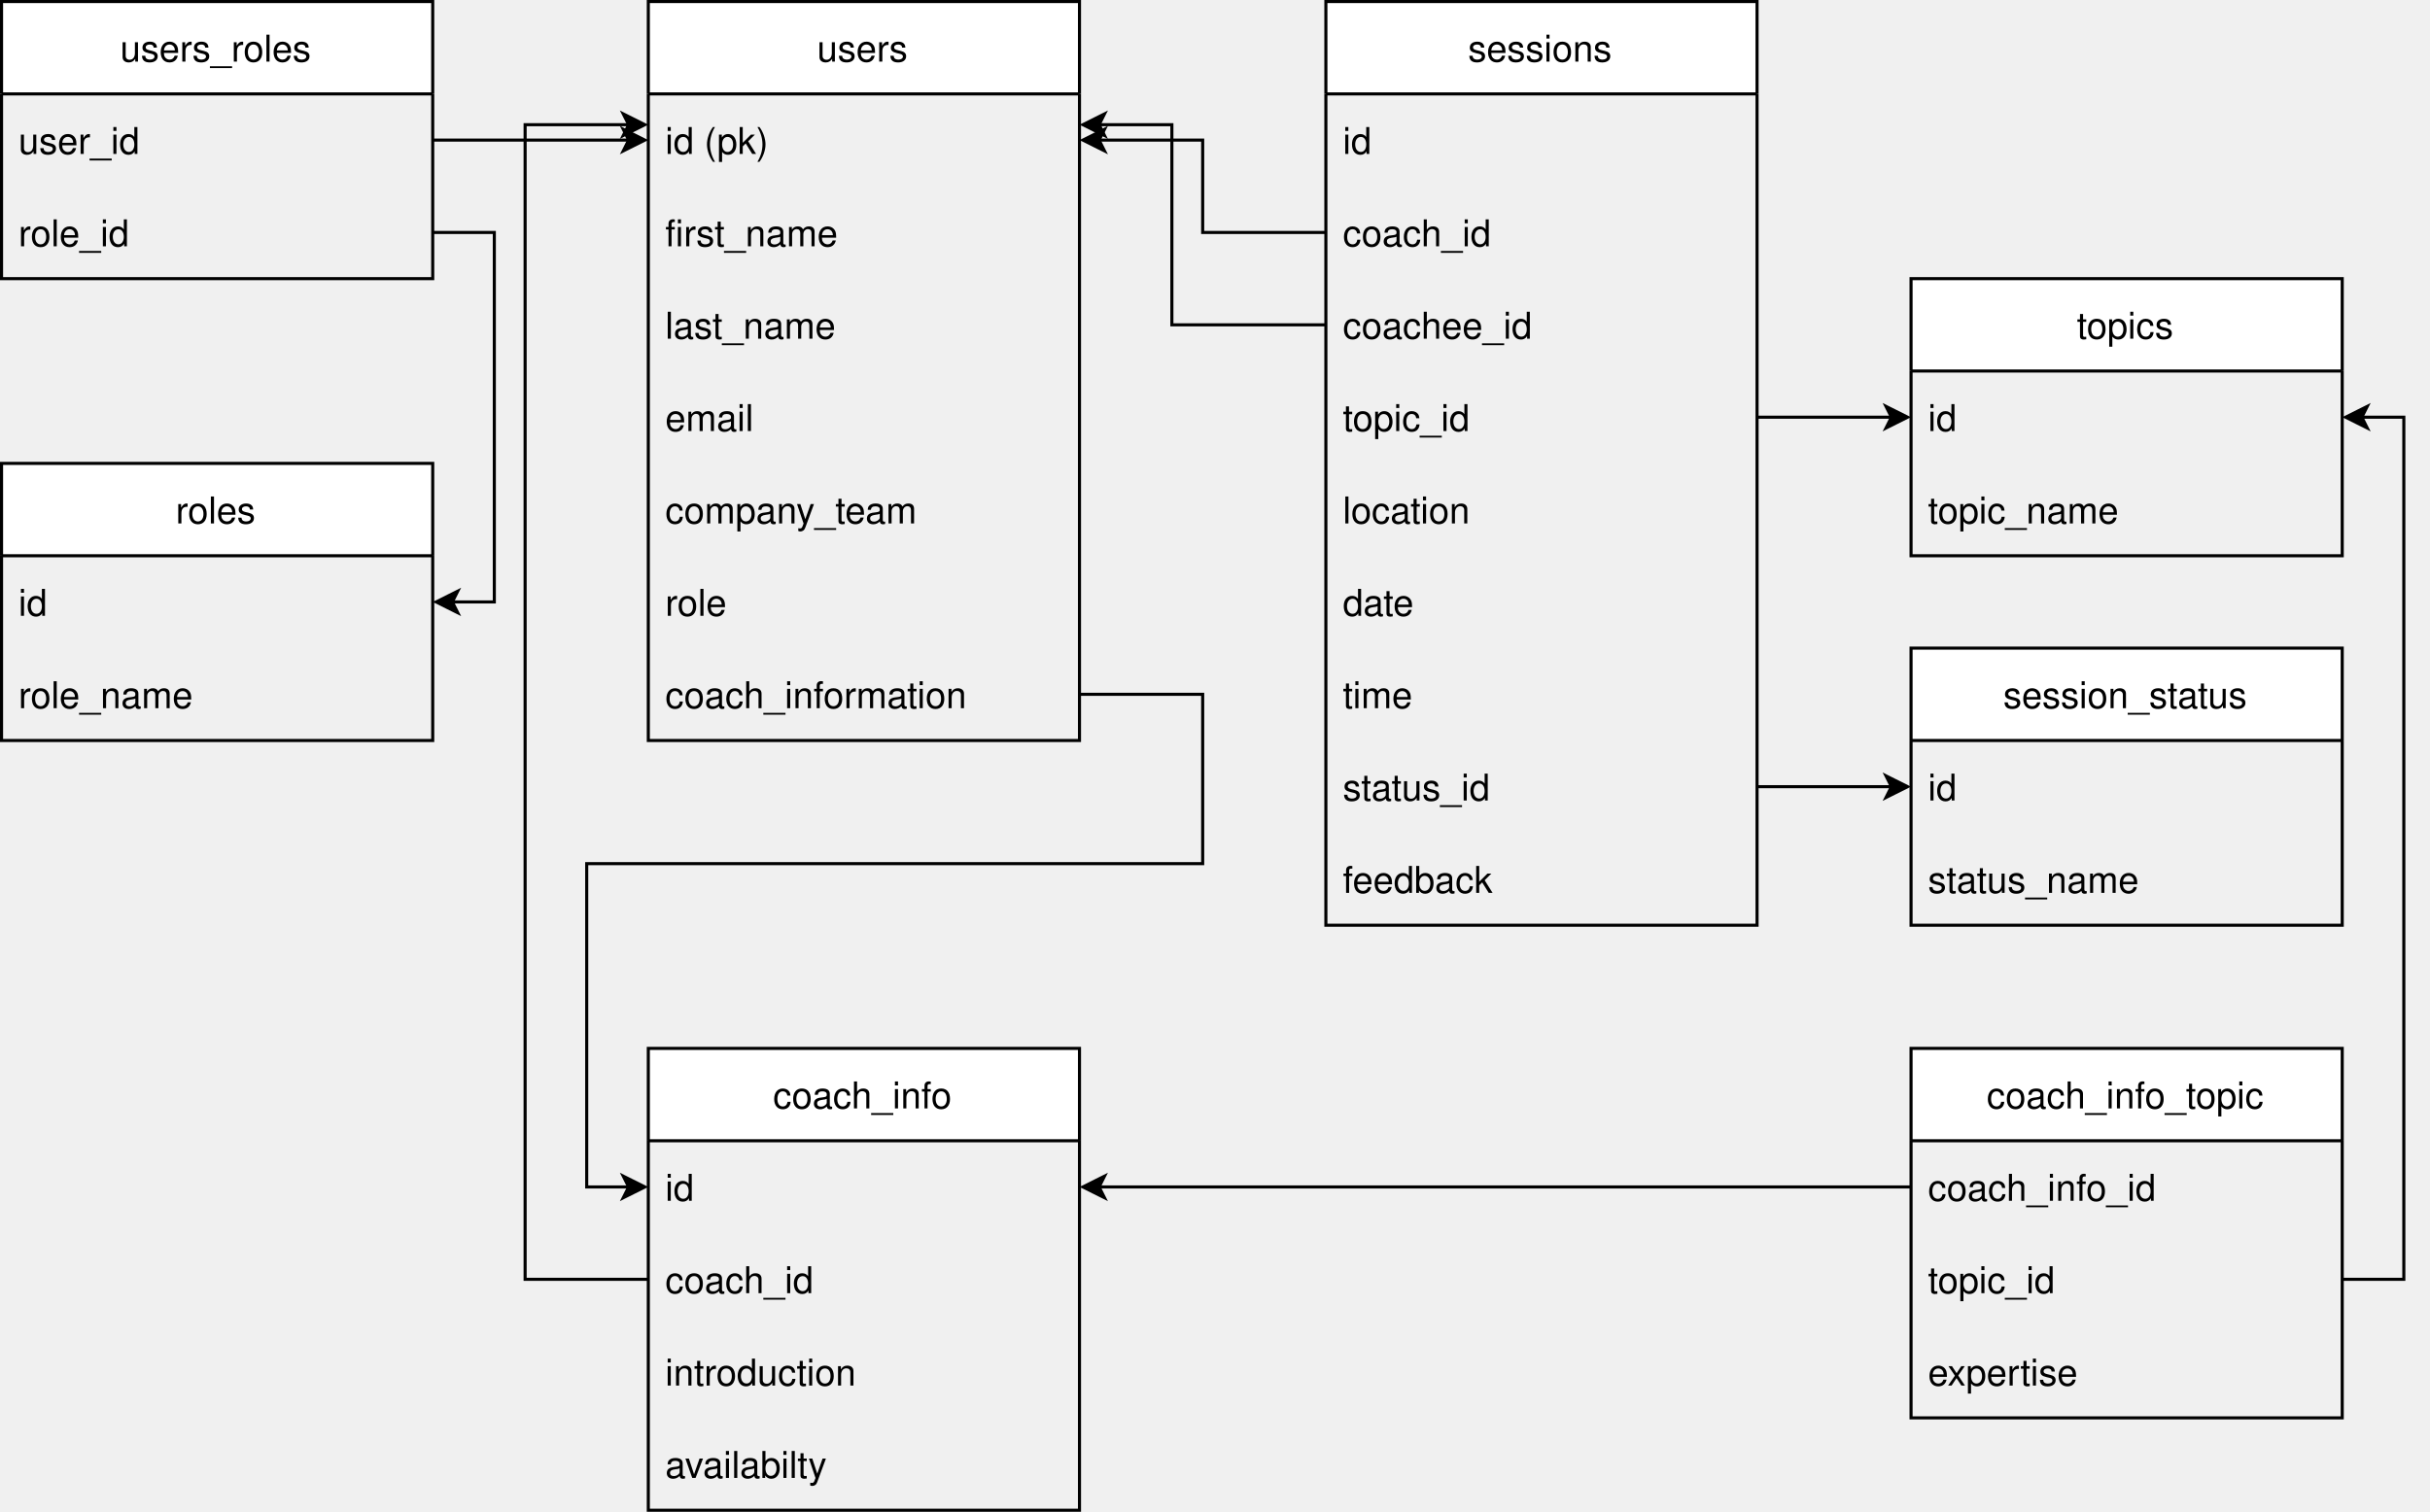
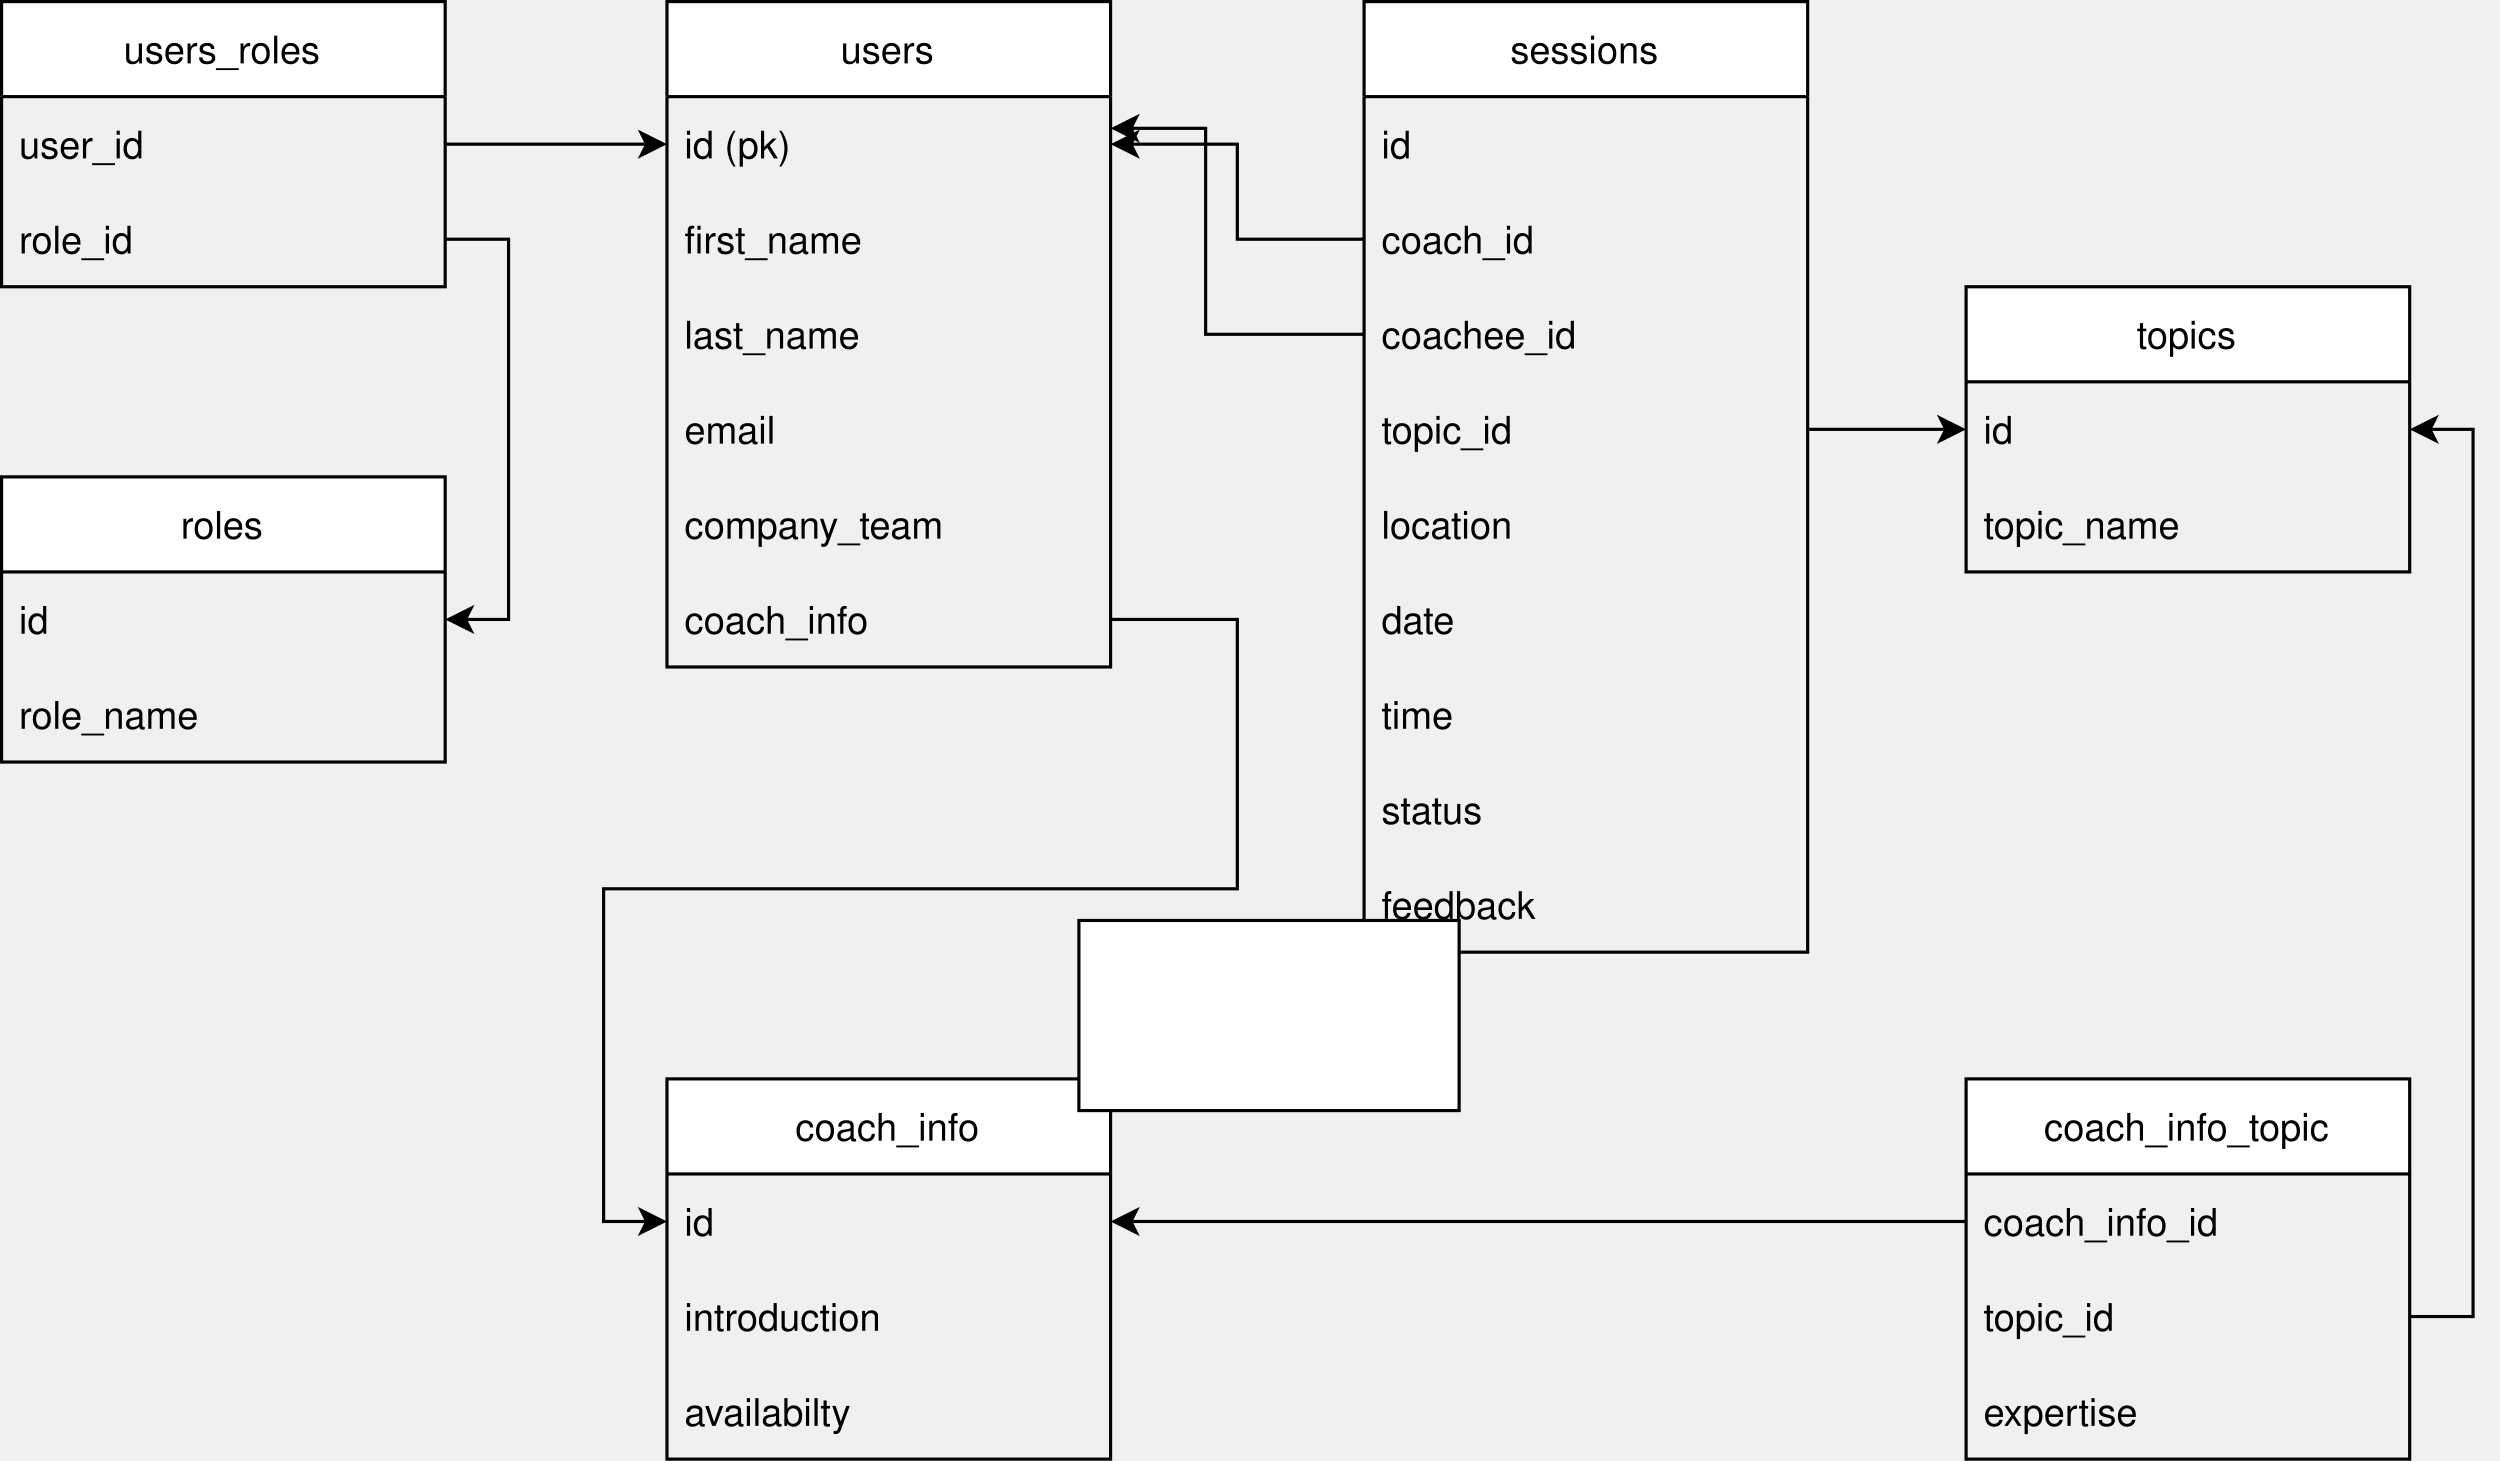
- <svg xmlns="http://www.w3.org/2000/svg" version="1.1" width="789px" height="491px" viewBox="-0.5 -0.5 789 491" content="&lt;mxfile host=&quot;drawio-plugin&quot; modified=&quot;2022-01-19T09:13:10.604Z&quot; agent=&quot;5.0 (Macintosh; Intel Mac OS X 11_6_0) AppleWebKit/537.36 (KHTML, like Gecko) Chrome/89.0.439.114 Safari/537.36&quot; etag=&quot;MlkV9qGCmUiROzQ-1Fdw&quot; version=&quot;15.5.4&quot; type=&quot;embed&quot;&gt;&lt;diagram id=&quot;23iRSUPoRavnBvh4doch&quot; name=&quot;Page-1&quot;&gt;7Zxdb+MoFIZ/TaTdm5U/k+ZyknZmLjrSaHuxs1cRtUnCFhsLkzaZX78Qg79oGre4pJWQqsocg214MPAejjMJl9n+GwXF9gdJIZ4EXrqfhNeTIJjFHv8vDAdpCP3KsKEorUwtwx36DaVRltvsUArLTkZGCGao6BoTkucwYR0boJQ8dbOtCe7etQAbqBnuEoB16z8oZdvKehXMGvt3iDZbdWd/Oq/OZEBlljUptyAlTy1TeDMJl5QQVh1l+yXEou1Uu1Tlvp44Wz8YhTkbUiCoCjwCvJN125WQlvLh2EHVuHxCGQY5Ty3WJGd38ozH08kW4fQWHMhO3LFkIHlQqcWWUPSb5weYn/K5gZ+mTAINvU6OO1FSXpPCkuf5qarh90w/wL6T8RaUTD0NwRgUJbo/Pp8omAG6QfmCMEYymUlvJdlwj5AyuG+ZZKt9gySDjB54Fnm2Jii7sOrST01/8CNp27b6QqCMQPbBTX3pBhM/kKSepxZq1PiZwPujePhTI8frw44NT8kDXBJMKLfnpEKJMO6ZAEabnCcxXItiokEQ7/hfpDlDaSquvCgLkKB8c3vMdh01lr9lXYWJ8OJrfOzfW14Q8issCoJydqx7vOB/vDWW3l/xJObPuuRpv0nzP5GdsiXJ+eMDdIQFOesnKHgvKGGAgfu6J+pYg8FYJcZwIMZwBIqRRnGNaMlWOcigw2iEcWoRY6xhxMBRHIPi3CLFqUYRZgBhR9CIoB9YRDjTECYkK0B+WDEIMkfSjOTQBc4YJK80kpRgN5oaEryySHD+zLsIku0K5WtCuQpCJHc4jXDWYtgGTt/XeIo30unE05jU2a5MDLyB1OZjUNPVvdCJ7rVr8RwO9AIK0deFvnjtnLYYgaNNiejrS9MSliWfBN0IenYEjaLuEDp8IToGOX0p6obQHtDZYKKXGEJPrkQdRkOMNkdQ5UfoY4TQgTQGadPPFuhKgpECJQ6jMUarzrZasLbc3iRxwn4MjjZdbc/sJaaAOXVhytCms+2ZnUSGnEI0ZWjVw/bMNiJXcGxXuonRHGRkE6S+k7iGML0XkttxNOM4s8lxruGC6QYqfwyv+pZsSA7wTWPltd7lKUxlnZs8t4QUk8pJ8h9k7CD9MmDHiPDMsEx5beAesV+yuDj+VxzzJq9S1/vWqeuDSuS8ar/UBUSiVUokm2LH1OE0ElllsqOJrLPSzwzQDVTNW5lEc7yIjULMF4SPsHNxo7gn77MwGdS2ar0+XkPKoj/Fe9x40EKl1Ht6T12hYisLNTS+UAoOrWxydDh9m3n3Nn4cty93Nv/c6/WF6gGanlG3yLDOoivNY2zjyu1cvWXnaqgoGWPjKtTFpUDnlkI9puFwqBdwvYYndq8cRVOKNj2vob4DcnTYuRH07Ag6DXsT4lAdMsoYqm98uBev9+JdDSZ6ifBwfcuj8pS73X9zkDZH0CjQaFlULer4VUqyToyoJOsvtdpKUg5S9qVkpC9OZEjGqvK7uenttdPb4JdqjOkt0v2lbnrrAq27+Mec3nQ/qXR4u/nNnKTV+W3m5rdJs4PTnt/UKHWB+U2XbU0EvpvbXvt5bzg0RqbevDeC57Tb2SHxQ2u3WNduLupwHIxWP+3VtxB4HSlJd4kLdDJHaTPuMNa3FMAjQBjcI8wOjqQZSauhh3Ho1puTOj6hs9wc3Z3ypo3gyOsunoLZyxvB/fxh6L2YPzDMH4Wd5zHeaY6jS3bI0cMS1OLlvcMS+mvsdwpLqEMxFf3py72xn3/ksIRYd1w1wmx19PBrvcnJszOux+HyLBhjAtJdVy2EbonfhVt3+I+p1PRPM933KONgtKrUdHcX3BeixUvnSzbkaPVnmC4a4fmmtf17RN2qUelj7JVO/U8H5U2Cq9eyZympMEUtNtoGk+CSTOyFp7+WiVqb6bLYBpTP55mwAkVFgrahVD9OMz4Unmx+PrfSZ81vEIc3/wM=&lt;/diagram&gt;&lt;/mxfile&gt;">
+ <svg xmlns="http://www.w3.org/2000/svg" version="1.1" width="789px" height="461px" viewBox="-0.5 -0.5 789 461" content="&lt;mxfile host=&quot;drawio-plugin&quot; modified=&quot;2022-01-19T13:31:53.004Z&quot; agent=&quot;5.0 (Macintosh; Intel Mac OS X 11_6_0) AppleWebKit/537.36 (KHTML, like Gecko) Chrome/89.0.439.114 Safari/537.36&quot; etag=&quot;OduWF0yEIhBIGgeWaUNL&quot; version=&quot;15.5.4&quot; type=&quot;embed&quot;&gt;&lt;diagram id=&quot;23iRSUPoRavnBvh4doch&quot; name=&quot;Page-1&quot;&gt;7Zxbb6M4FIB/TaTdlxVgSJvHSdqZeehIo+3Dzj5VLjjBW4ORcZpkfv3aweYSJw0t1GklS5GKD8eA/Rn7XEwnYJFtvzFYpD9ogsgk8JLtBNxMgsD3gmvxR0p2leQK+JVgxXCilBrBPf6NdE0lXeMElR1FTinhuOgKY5rnKOYdGWSMbrpqS0q6dy3gChmC+xgSU/oPTnhaSa+Dq0b+HeFVqu/sT2fVmQxqZdWSMoUJ3bRE4HYCFoxSXh1l2wUisvN0v1T1vp44Wz8YQznvUyGoKjxDslZtW5eIlerh+E63uNzgjMBclOZLmvN7dcYT5TjFJLmDO7qWdyw5jJ90aZ5Shn8LfUjEKV8IxGnGFVDgdTTuZU11TYZKofNTN8M/EP2A247iHSy5fhpKCCxK/Lh/Plkxg2yF8znlnGZKyewl1XHPiHG0bYlUr31DNEOc7YSKOlsTVEM4UsVNMx78UMnS1lioxzBUY3BVX7rBJA4UqePUgEFNnAm8P4qnPw1yoj183/GMPqEFJZQJeU4rlJiQAxEkeJWLIkFLWU12CBYD/4sSZzhJ5JXnZQFjnK/u9mo3YSP5W7VViqioviT78Z2KikhcYV5QnPN926O5+IneWHh/RZNIPOtClP2mLH5SnfEFzcXjQ7yHhQTrDZK854xyyOFjPRJNrEFvrAoj6IkRjEAxNCguMSv5Qw4z5DAOwji1iDEyMBLoKI5BcWaR4tSgiDKIiSM4iKAfWER4ZSCMaVbAfPfAEcwcyWEk+xo4Y5CcHSEJ4/QB50vqOA7jeG2Ro+8bIBklyLkXZ90Lv+tdBF5ParMxqJlOoXQv3GvX4tkf6AUcC9/0D+Vr50zSETja9Cx806IpUVli0Vw3g56bQcOwO4X2t1/GIHftptBzr95Vb6KXmEJPmqAO40CMNmdQ7X4eYkTIgRwM0mZ4JjA9CU4LHDuMgzFajdHUDmsrWkpjyIVN4zgO5GgzQnMkBZVA7ryLoQxtRmeOJKA4dh7iUIZ17MYKQzP7JDw4vjYdREfxdRRDmxTN7NMSoeRR+tuO4zCOVzY5zgxcKFkhHYwRTU/piuaQ3DZS0ep1nqBEtbnRuaO0mFQRkv8Q5zsVlIFrTmVYhmc6ZIO2mP9S1eXxv/JYdHlVutm2Tt3sdCEXTfulLyALrVqy2FTbl3ankagm0zWLVZu188whWyHdvZVIdseL2Bgiwhp8Rp2LD9or430WJr36Vhvr43WkqvpTvsdN+AxoN/3A2dNXqNiqSg2NL4zBXUtNzQ6nbzPr3saPovblzurPvIOxUD1AMzLqHuk3WEw3c78f7sGlrd6SturrkYyRtQKmZynRuQDBAVPQH+oF4q7gROrKURxK0WbYFZjpj320zs2gZ2fQKThYEPv6IaPMoWbWw714By/edW+il9hSbOY7qjC5S/0PB2lzBg0Dg5ZFr0Ufv8qTrAsjepL11z1tT1JNUvZdydBc1l7Yl+iWtjOfzIC+CcQ6QzUInlvbzk2J4Yde2yLTNxdtZDRZxy59OByl1U9mTF8dPkNM4CMmfOdIDiNpc19GBJydMqnj/m0zJRzdTHlTgDX0uotuEL4cYD3UB8B7UT8YqB+CzvMMjuBGZkK0sdEe9s6Qs9ReG4Swa6lFZja0hdAZbV249YD/mEabuYXd7dsbB6NVg830fNG2kD1eurDSQI5Wv3K+aDL8Tebae2xQ0LPSxwgrTf1PB+U9bGidwP0Qu0amF42/fpidPNoUe1/HpjeUz+dsvgcUnSNvQ9Hf7F4AirmL2KC0STFH92K1luUNg0W3h0+smEc64qTHAqIDj+VY2jQ4sqpOX7+qimLzD7oqF7X5N2fg9n8=&lt;/diagram&gt;&lt;/mxfile&gt;">
  <defs>
    <clipPath id="mx-clip-214-30-132-30-0">
      <rect x="214" y="30" width="132" height="30" />
    </clipPath>
    <clipPath id="mx-clip-214-60-132-30-0">
      <rect x="214" y="60" width="132" height="30" />
    </clipPath>
    <clipPath id="mx-clip-214-90-132-30-0">
      <rect x="214" y="90" width="132" height="30" />
    </clipPath>
    <clipPath id="mx-clip-214-120-132-30-0">
      <rect x="214" y="120" width="132" height="30" />
    </clipPath>
    <clipPath id="mx-clip-214-150-132-30-0">
      <rect x="214" y="150" width="132" height="30" />
    </clipPath>
    <clipPath id="mx-clip-214-180-132-30-0">
      <rect x="214" y="180" width="132" height="30" />
    </clipPath>
-     <clipPath id="mx-clip-214-210-132-30-0">
-       <rect x="214" y="210" width="132" height="30" />
-     </clipPath>
    <clipPath id="mx-clip-4-180-132-30-0">
      <rect x="4" y="180" width="132" height="30" />
    </clipPath>
    <clipPath id="mx-clip-4-210-132-30-0">
      <rect x="4" y="210" width="132" height="30" />
    </clipPath>
    <clipPath id="mx-clip-434-30-132-30-0">
      <rect x="434" y="30" width="132" height="30" />
    </clipPath>
    <clipPath id="mx-clip-434-60-132-30-0">
      <rect x="434" y="60" width="132" height="30" />
    </clipPath>
    <clipPath id="mx-clip-434-90-132-30-0">
      <rect x="434" y="90" width="132" height="30" />
    </clipPath>
    <clipPath id="mx-clip-434-120-132-30-0">
      <rect x="434" y="120" width="132" height="30" />
    </clipPath>
    <clipPath id="mx-clip-434-150-132-30-0">
      <rect x="434" y="150" width="132" height="30" />
    </clipPath>
    <clipPath id="mx-clip-434-180-132-30-0">
      <rect x="434" y="180" width="132" height="30" />
    </clipPath>
    <clipPath id="mx-clip-434-210-132-30-0">
      <rect x="434" y="210" width="132" height="30" />
    </clipPath>
    <clipPath id="mx-clip-434-240-132-30-0">
      <rect x="434" y="240" width="132" height="30" />
    </clipPath>
    <clipPath id="mx-clip-434-270-132-30-0">
      <rect x="434" y="270" width="132" height="30" />
    </clipPath>
    <clipPath id="mx-clip-4-30-132-30-0">
      <rect x="4" y="30" width="132" height="30" />
    </clipPath>
    <clipPath id="mx-clip-4-60-132-30-0">
      <rect x="4" y="60" width="132" height="30" />
    </clipPath>
    <clipPath id="mx-clip-624-120-132-30-0">
      <rect x="624" y="120" width="132" height="30" />
    </clipPath>
    <clipPath id="mx-clip-624-150-132-30-0">
      <rect x="624" y="150" width="132" height="30" />
    </clipPath>
-     <clipPath id="mx-clip-624-240-132-30-0">
-       <rect x="624" y="240" width="132" height="30" />
-     </clipPath>
-     <clipPath id="mx-clip-624-270-132-30-0">
-       <rect x="624" y="270" width="132" height="30" />
-     </clipPath>
    <clipPath id="mx-clip-214-370-132-30-0">
      <rect x="214" y="370" width="132" height="30" />
    </clipPath>
    <clipPath id="mx-clip-214-400-132-30-0">
      <rect x="214" y="400" width="132" height="30" />
    </clipPath>
    <clipPath id="mx-clip-214-430-132-30-0">
      <rect x="214" y="430" width="132" height="30" />
-     </clipPath>
-     <clipPath id="mx-clip-214-460-132-30-0">
-       <rect x="214" y="460" width="132" height="30" />
    </clipPath>
    <clipPath id="mx-clip-624-370-132-30-0">
      <rect x="624" y="370" width="132" height="30" />
    </clipPath>
    <clipPath id="mx-clip-624-400-132-30-0">
      <rect x="624" y="400" width="132" height="30" />
    </clipPath>
    <clipPath id="mx-clip-624-430-132-30-0">
      <rect x="624" y="430" width="132" height="30" />
    </clipPath>
  </defs>
  <g>
    <path d="M 210 30 L 210 0 L 350 0 L 350 30" fill="#ffffff" stroke="#000000" stroke-miterlimit="10" pointer-events="all" />
-     <path d="M 210 30 L 210 240 L 350 240 L 350 30" fill="none" stroke="#000000" stroke-miterlimit="10" pointer-events="none" />
+     <path d="M 210 30 L 210 210 L 350 210 L 350 30" fill="none" stroke="#000000" stroke-miterlimit="10" pointer-events="none" />
    <path d="M 210 30 L 350 30" fill="none" stroke="#000000" stroke-miterlimit="10" pointer-events="none" />
    <g fill="#000000" font-family="Helvetica" pointer-events="none" text-anchor="middle" font-size="12px">
      <text x="279.5" y="19.5">users</text>
    </g>
    <g fill="#000000" font-family="Helvetica" pointer-events="none" clip-path="url(#mx-clip-214-30-132-30-0)" font-size="12px">
      <text x="215.5" y="49.5">id (pk)</text>
    </g>
    <g fill="#000000" font-family="Helvetica" pointer-events="none" clip-path="url(#mx-clip-214-60-132-30-0)" font-size="12px">
      <text x="215.5" y="79.5">first_name</text>
    </g>
    <g fill="#000000" font-family="Helvetica" pointer-events="none" clip-path="url(#mx-clip-214-90-132-30-0)" font-size="12px">
      <text x="215.5" y="109.5">last_name</text>
    </g>
    <g fill="#000000" font-family="Helvetica" pointer-events="none" clip-path="url(#mx-clip-214-120-132-30-0)" font-size="12px">
      <text x="215.5" y="139.5">email</text>
    </g>
    <g fill="#000000" font-family="Helvetica" pointer-events="none" clip-path="url(#mx-clip-214-150-132-30-0)" font-size="12px">
      <text x="215.5" y="169.5">company_team</text>
    </g>
    <g fill="#000000" font-family="Helvetica" pointer-events="none" clip-path="url(#mx-clip-214-180-132-30-0)" font-size="12px">
-       <text x="215.5" y="199.5">role</text>
-     </g>
-     <g fill="#000000" font-family="Helvetica" pointer-events="none" clip-path="url(#mx-clip-214-210-132-30-0)" font-size="12px">
-       <text x="215.5" y="229.5">coach_information</text>
+       <text x="215.5" y="199.5">coach_info</text>
    </g>
    <path d="M 0 180 L 0 150 L 140 150 L 140 180" fill="#ffffff" stroke="#000000" stroke-miterlimit="10" pointer-events="none" />
    <path d="M 0 180 L 0 240 L 140 240 L 140 180" fill="none" stroke="#000000" stroke-miterlimit="10" pointer-events="none" />
    <path d="M 0 180 L 140 180" fill="none" stroke="#000000" stroke-miterlimit="10" pointer-events="none" />
    <g fill="#000000" font-family="Helvetica" pointer-events="none" text-anchor="middle" font-size="12px">
      <text x="69.5" y="169.5">roles</text>
    </g>
    <g fill="#000000" font-family="Helvetica" pointer-events="none" clip-path="url(#mx-clip-4-180-132-30-0)" font-size="12px">
      <text x="5.5" y="199.5">id</text>
    </g>
    <g fill="#000000" font-family="Helvetica" pointer-events="none" clip-path="url(#mx-clip-4-210-132-30-0)" font-size="12px">
      <text x="5.5" y="229.5">role_name</text>
    </g>
    <path d="M 430 30 L 430 0 L 570 0 L 570 30" fill="#ffffff" stroke="#000000" stroke-miterlimit="10" pointer-events="none" />
    <path d="M 430 30 L 430 300 L 570 300 L 570 30" fill="none" stroke="#000000" stroke-miterlimit="10" pointer-events="none" />
    <path d="M 430 30 L 570 30" fill="none" stroke="#000000" stroke-miterlimit="10" pointer-events="none" />
    <g fill="#000000" font-family="Helvetica" pointer-events="none" text-anchor="middle" font-size="12px">
      <text x="499.5" y="19.5">sessions</text>
    </g>
    <g fill="#000000" font-family="Helvetica" pointer-events="none" clip-path="url(#mx-clip-434-30-132-30-0)" font-size="12px">
      <text x="435.5" y="49.5">id</text>
    </g>
    <g fill="#000000" font-family="Helvetica" pointer-events="none" clip-path="url(#mx-clip-434-60-132-30-0)" font-size="12px">
      <text x="435.5" y="79.5">coach_id</text>
    </g>
    <g fill="#000000" font-family="Helvetica" pointer-events="none" clip-path="url(#mx-clip-434-90-132-30-0)" font-size="12px">
      <text x="435.5" y="109.5">coachee_id</text>
    </g>
    <g fill="#000000" font-family="Helvetica" pointer-events="none" clip-path="url(#mx-clip-434-120-132-30-0)" font-size="12px">
      <text x="435.5" y="139.5">topic_id</text>
    </g>
    <g fill="#000000" font-family="Helvetica" pointer-events="none" clip-path="url(#mx-clip-434-150-132-30-0)" font-size="12px">
      <text x="435.5" y="169.5">location</text>
    </g>
    <g fill="#000000" font-family="Helvetica" pointer-events="none" clip-path="url(#mx-clip-434-180-132-30-0)" font-size="12px">
      <text x="435.5" y="199.5">date</text>
    </g>
    <g fill="#000000" font-family="Helvetica" pointer-events="none" clip-path="url(#mx-clip-434-210-132-30-0)" font-size="12px">
      <text x="435.5" y="229.5">time</text>
    </g>
    <g fill="#000000" font-family="Helvetica" pointer-events="none" clip-path="url(#mx-clip-434-240-132-30-0)" font-size="12px">
-       <text x="435.5" y="259.5">status_id</text>
+       <text x="435.5" y="259.5">status</text>
    </g>
    <g fill="#000000" font-family="Helvetica" pointer-events="none" clip-path="url(#mx-clip-434-270-132-30-0)" font-size="12px">
      <text x="435.5" y="289.5">feedback</text>
    </g>
    <path d="M 430 75 L 390 75 L 390 45 L 356.37 45" fill="none" stroke="#000000" stroke-miterlimit="10" pointer-events="none" />
    <path d="M 351.12 45 L 358.12 41.5 L 356.37 45 L 358.12 48.5 Z" fill="#000000" stroke="#000000" stroke-miterlimit="10" pointer-events="none" />
    <path d="M 430 105 L 380 105 L 380 40 L 356.37 40" fill="none" stroke="#000000" stroke-miterlimit="10" pointer-events="none" />
    <path d="M 351.12 40 L 358.12 36.5 L 356.37 40 L 358.12 43.5 Z" fill="#000000" stroke="#000000" stroke-miterlimit="10" pointer-events="none" />
    <path d="M 0 30 L 0 0 L 140 0 L 140 30" fill="#ffffff" stroke="#000000" stroke-miterlimit="10" pointer-events="none" />
    <path d="M 0 30 L 0 90 L 140 90 L 140 30" fill="none" stroke="#000000" stroke-miterlimit="10" pointer-events="none" />
    <path d="M 0 30 L 140 30" fill="none" stroke="#000000" stroke-miterlimit="10" pointer-events="none" />
    <g fill="#000000" font-family="Helvetica" pointer-events="none" text-anchor="middle" font-size="12px">
      <text x="69.5" y="19.5">users_roles</text>
    </g>
    <g fill="#000000" font-family="Helvetica" pointer-events="none" clip-path="url(#mx-clip-4-30-132-30-0)" font-size="12px">
      <text x="5.5" y="49.5">user_id</text>
    </g>
    <g fill="#000000" font-family="Helvetica" pointer-events="none" clip-path="url(#mx-clip-4-60-132-30-0)" font-size="12px">
      <text x="5.5" y="79.5">role_id</text>
    </g>
    <path d="M 620 120 L 620 90 L 760 90 L 760 120" fill="#ffffff" stroke="#000000" stroke-miterlimit="10" pointer-events="none" />
    <path d="M 620 120 L 620 180 L 760 180 L 760 120" fill="none" stroke="#000000" stroke-miterlimit="10" pointer-events="none" />
    <path d="M 620 120 L 760 120" fill="none" stroke="#000000" stroke-miterlimit="10" pointer-events="none" />
    <g fill="#000000" font-family="Helvetica" pointer-events="none" text-anchor="middle" font-size="12px">
      <text x="689.5" y="109.5">topics</text>
    </g>
    <g fill="#000000" font-family="Helvetica" pointer-events="none" clip-path="url(#mx-clip-624-120-132-30-0)" font-size="12px">
      <text x="625.5" y="139.5">id</text>
    </g>
    <g fill="#000000" font-family="Helvetica" pointer-events="none" clip-path="url(#mx-clip-624-150-132-30-0)" font-size="12px">
      <text x="625.5" y="169.5">topic_name</text>
    </g>
    <path d="M 570 135 L 613.63 135" fill="none" stroke="#000000" stroke-miterlimit="10" pointer-events="none" />
    <path d="M 618.88 135 L 611.88 138.5 L 613.63 135 L 611.88 131.5 Z" fill="#000000" stroke="#000000" stroke-miterlimit="10" pointer-events="none" />
-     <path d="M 620 240 L 620 210 L 760 210 L 760 240" fill="#ffffff" stroke="#000000" stroke-miterlimit="10" pointer-events="none" />
-     <path d="M 620 240 L 620 300 L 760 300 L 760 240" fill="none" stroke="#000000" stroke-miterlimit="10" pointer-events="none" />
-     <path d="M 620 240 L 760 240" fill="none" stroke="#000000" stroke-miterlimit="10" pointer-events="none" />
-     <g fill="#000000" font-family="Helvetica" pointer-events="none" text-anchor="middle" font-size="12px">
-       <text x="689.5" y="229.5">session_status</text>
-     </g>
-     <g fill="#000000" font-family="Helvetica" pointer-events="none" clip-path="url(#mx-clip-624-240-132-30-0)" font-size="12px">
-       <text x="625.5" y="259.5">id</text>
-     </g>
-     <g fill="#000000" font-family="Helvetica" pointer-events="none" clip-path="url(#mx-clip-624-270-132-30-0)" font-size="12px">
-       <text x="625.5" y="289.5">status_name</text>
-     </g>
-     <path d="M 570 255 L 613.63 255" fill="none" stroke="#000000" stroke-miterlimit="10" pointer-events="none" />
-     <path d="M 618.88 255 L 611.88 258.5 L 613.63 255 L 611.88 251.5 Z" fill="#000000" stroke="#000000" stroke-miterlimit="10" pointer-events="none" />
    <path d="M 210 370 L 210 340 L 350 340 L 350 370" fill="#ffffff" stroke="#000000" stroke-miterlimit="10" pointer-events="none" />
-     <path d="M 210 370 L 210 490 L 350 490 L 350 370" fill="none" stroke="#000000" stroke-miterlimit="10" pointer-events="none" />
+     <path d="M 210 370 L 210 460 L 350 460 L 350 370" fill="none" stroke="#000000" stroke-miterlimit="10" pointer-events="none" />
    <path d="M 210 370 L 350 370" fill="none" stroke="#000000" stroke-miterlimit="10" pointer-events="none" />
    <g fill="#000000" font-family="Helvetica" pointer-events="none" text-anchor="middle" font-size="12px">
      <text x="279.5" y="359.5">coach_info</text>
    </g>
    <g fill="#000000" font-family="Helvetica" pointer-events="none" clip-path="url(#mx-clip-214-370-132-30-0)" font-size="12px">
      <text x="215.5" y="389.5">id</text>
    </g>
    <g fill="#000000" font-family="Helvetica" pointer-events="none" clip-path="url(#mx-clip-214-400-132-30-0)" font-size="12px">
-       <text x="215.5" y="419.5">coach_id</text>
+       <text x="215.5" y="419.5">introduction</text>
    </g>
    <g fill="#000000" font-family="Helvetica" pointer-events="none" clip-path="url(#mx-clip-214-430-132-30-0)" font-size="12px">
-       <text x="215.5" y="449.5">introduction</text>
-     </g>
-     <g fill="#000000" font-family="Helvetica" pointer-events="none" clip-path="url(#mx-clip-214-460-132-30-0)" font-size="12px">
-       <text x="215.5" y="479.5">availabilty</text>
-     </g>
-     <path d="M 350 225 L 390 225 L 390 280 L 190 280 L 190 385 L 203.63 385" fill="none" stroke="#000000" stroke-miterlimit="10" pointer-events="none" />
+       <text x="215.5" y="449.5">availabilty</text>
+     </g>
+     <path d="M 350 195 L 390 195 L 390 280 L 190 280 L 190 385 L 203.63 385" fill="none" stroke="#000000" stroke-miterlimit="10" pointer-events="none" />
    <path d="M 208.88 385 L 201.88 388.5 L 203.63 385 L 201.88 381.5 Z" fill="#000000" stroke="#000000" stroke-miterlimit="10" pointer-events="none" />
-     <path d="M 210 415 L 170 415 L 170 40 L 203.63 40" fill="none" stroke="#000000" stroke-miterlimit="10" pointer-events="none" />
-     <path d="M 208.88 40 L 201.88 43.5 L 203.63 40 L 201.88 36.5 Z" fill="#000000" stroke="#000000" stroke-miterlimit="10" pointer-events="none" />
    <path d="M 620 370 L 620 340 L 760 340 L 760 370" fill="#ffffff" stroke="#000000" stroke-miterlimit="10" pointer-events="none" />
    <path d="M 620 370 L 620 460 L 760 460 L 760 370" fill="none" stroke="#000000" stroke-miterlimit="10" pointer-events="none" />
    <path d="M 620 370 L 760 370" fill="none" stroke="#000000" stroke-miterlimit="10" pointer-events="none" />
    <g fill="#000000" font-family="Helvetica" pointer-events="none" text-anchor="middle" font-size="12px">
      <text x="689.5" y="359.5">coach_info_topic</text>
    </g>
    <g fill="#000000" font-family="Helvetica" pointer-events="none" clip-path="url(#mx-clip-624-370-132-30-0)" font-size="12px">
      <text x="625.5" y="389.5">coach_info_id</text>
    </g>
    <g fill="#000000" font-family="Helvetica" pointer-events="none" clip-path="url(#mx-clip-624-400-132-30-0)" font-size="12px">
      <text x="625.5" y="419.5">topic_id</text>
    </g>
    <g fill="#000000" font-family="Helvetica" pointer-events="none" clip-path="url(#mx-clip-624-430-132-30-0)" font-size="12px">
      <text x="625.5" y="449.5">expertise</text>
    </g>
    <path d="M 760 415 L 780 415 L 780 135 L 766.37 135" fill="none" stroke="#000000" stroke-miterlimit="10" pointer-events="none" />
    <path d="M 761.12 135 L 768.12 131.5 L 766.37 135 L 768.12 138.5 Z" fill="#000000" stroke="#000000" stroke-miterlimit="10" pointer-events="none" />
    <path d="M 140 45 L 203.63 45" fill="none" stroke="#000000" stroke-miterlimit="10" pointer-events="none" />
    <path d="M 208.88 45 L 201.88 48.5 L 203.63 45 L 201.88 41.5 Z" fill="#000000" stroke="#000000" stroke-miterlimit="10" pointer-events="none" />
    <path d="M 620 385 L 356.37 385" fill="none" stroke="#000000" stroke-miterlimit="10" pointer-events="none" />
    <path d="M 351.12 385 L 358.12 381.5 L 356.37 385 L 358.12 388.5 Z" fill="#000000" stroke="#000000" stroke-miterlimit="10" pointer-events="none" />
    <path d="M 140 75 L 160 75 L 160 195 L 146.37 195" fill="none" stroke="#000000" stroke-miterlimit="10" pointer-events="none" />
    <path d="M 141.12 195 L 148.12 191.5 L 146.37 195 L 148.12 198.5 Z" fill="#000000" stroke="#000000" stroke-miterlimit="10" pointer-events="none" />
+     <rect x="340" y="290" width="120" height="60" fill="#ffffff" stroke="#000000" pointer-events="none" />
  </g>
</svg>
